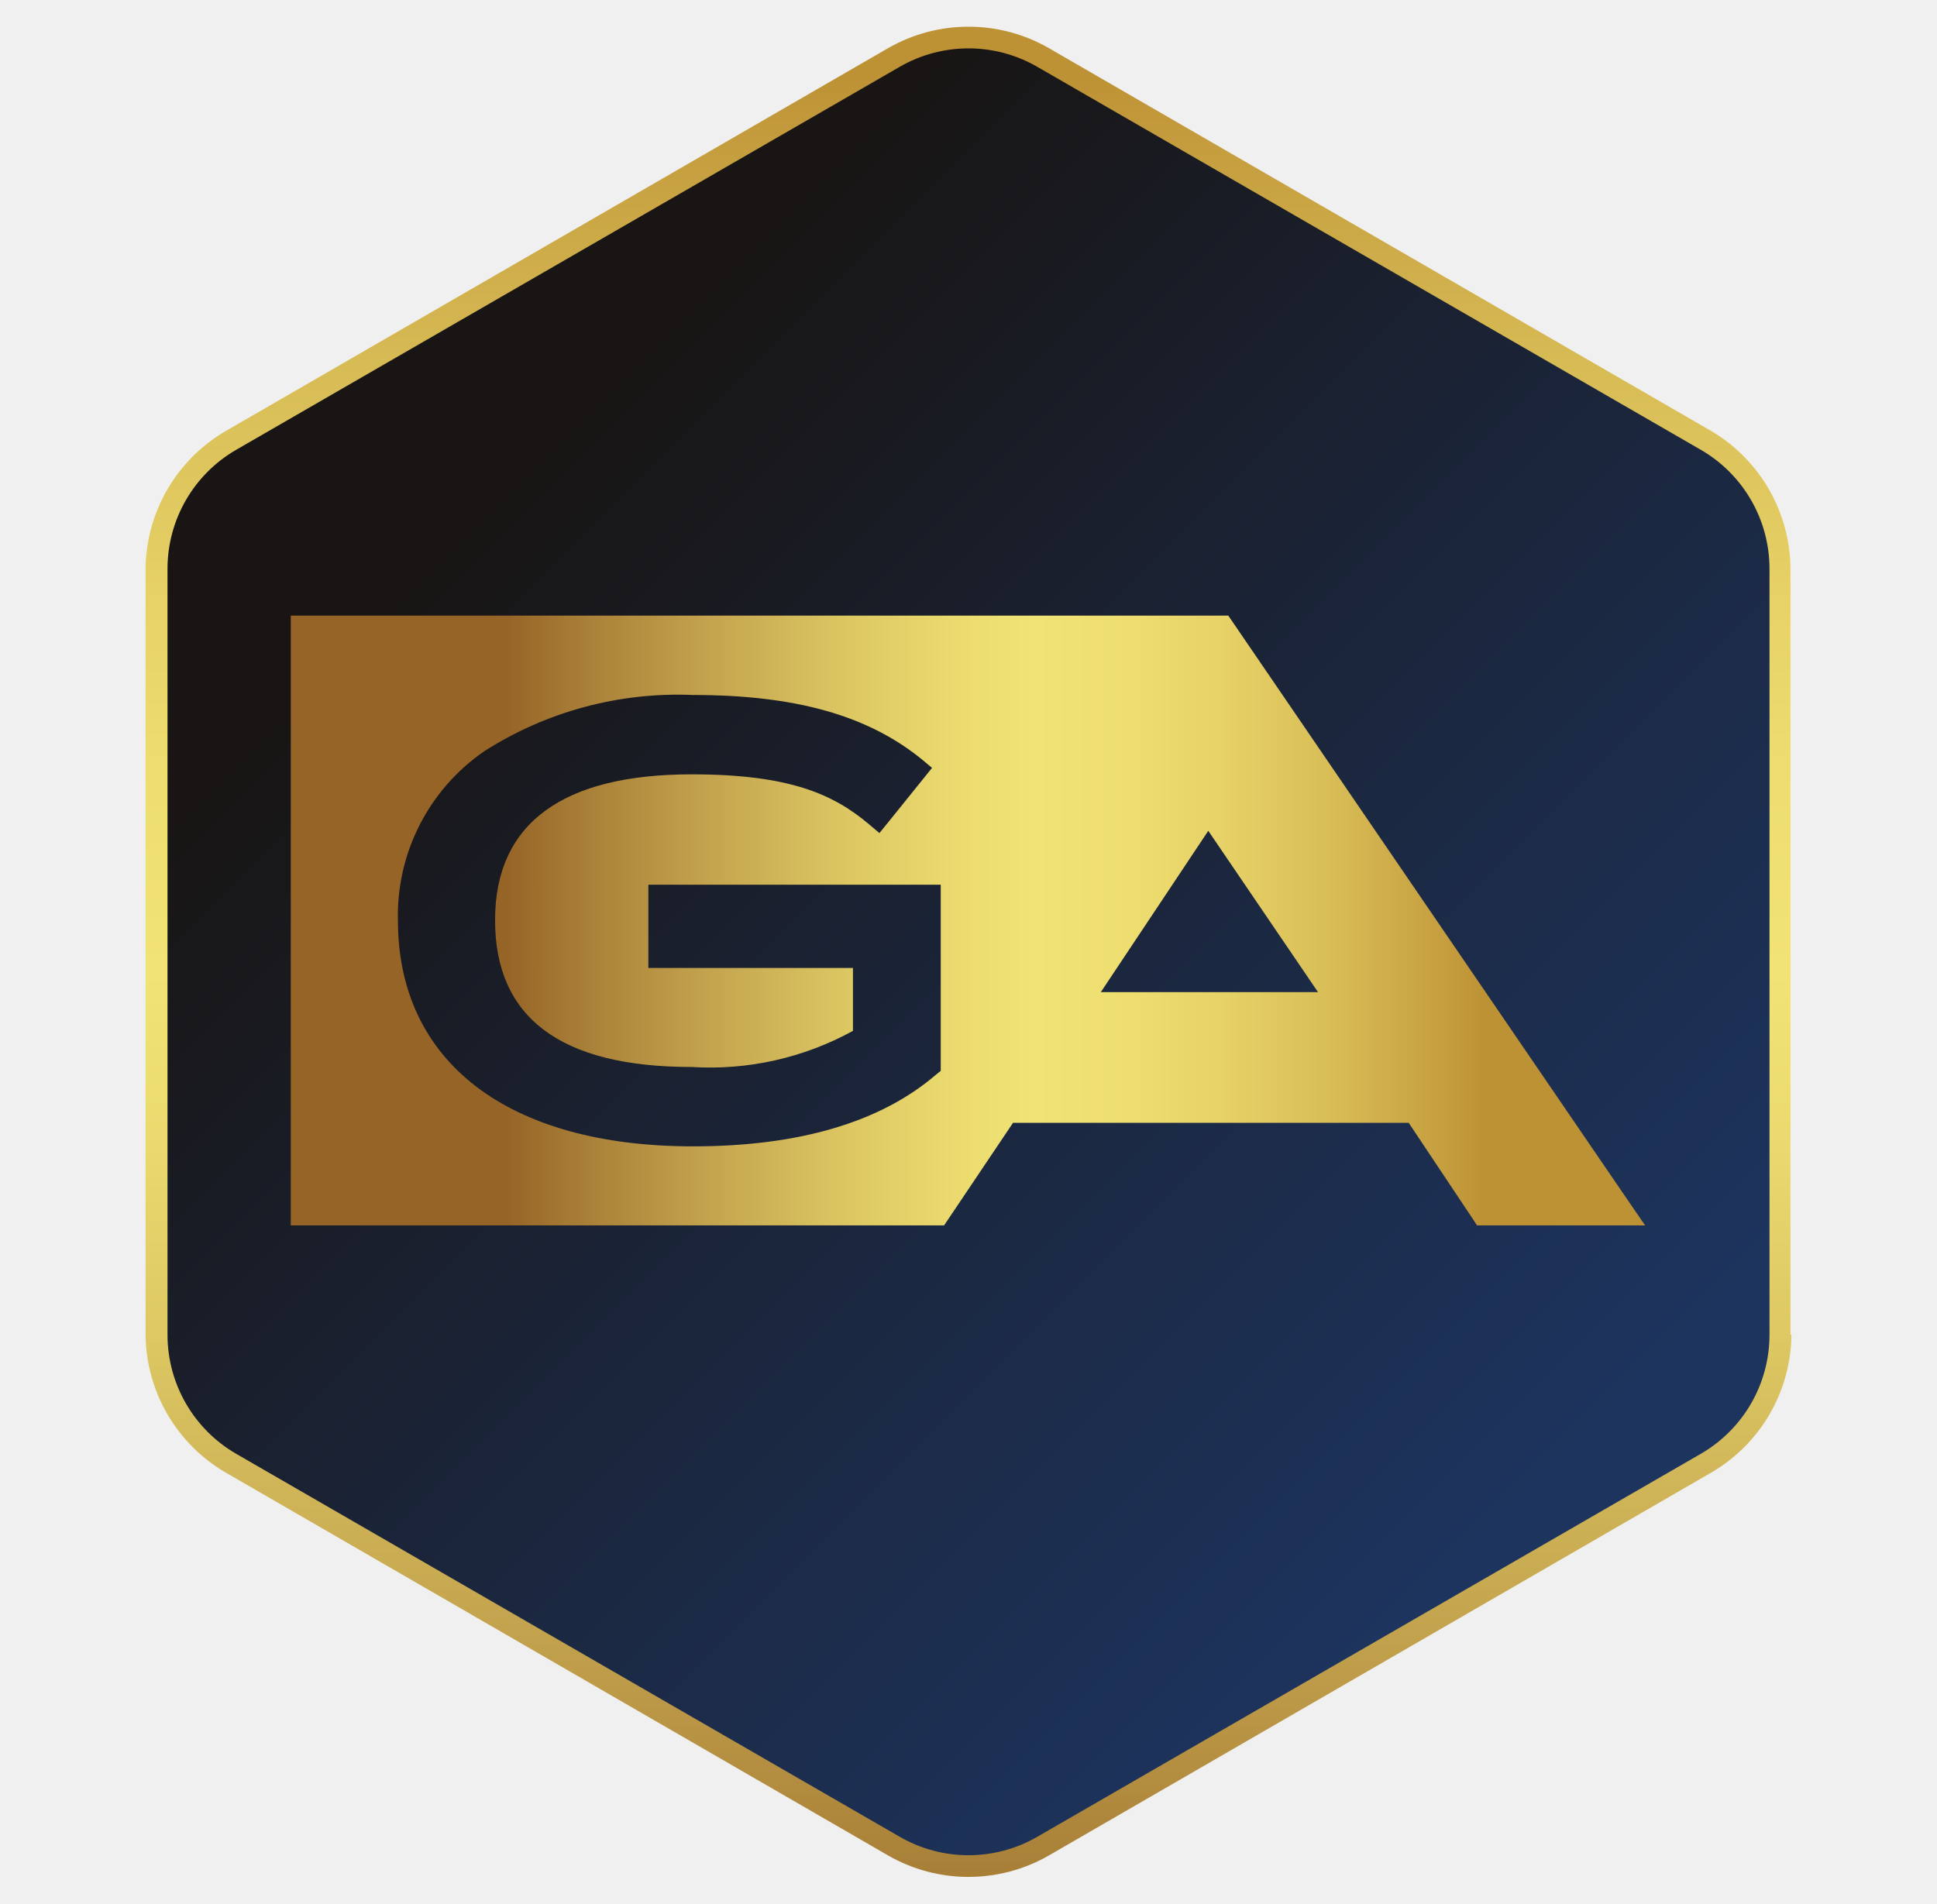
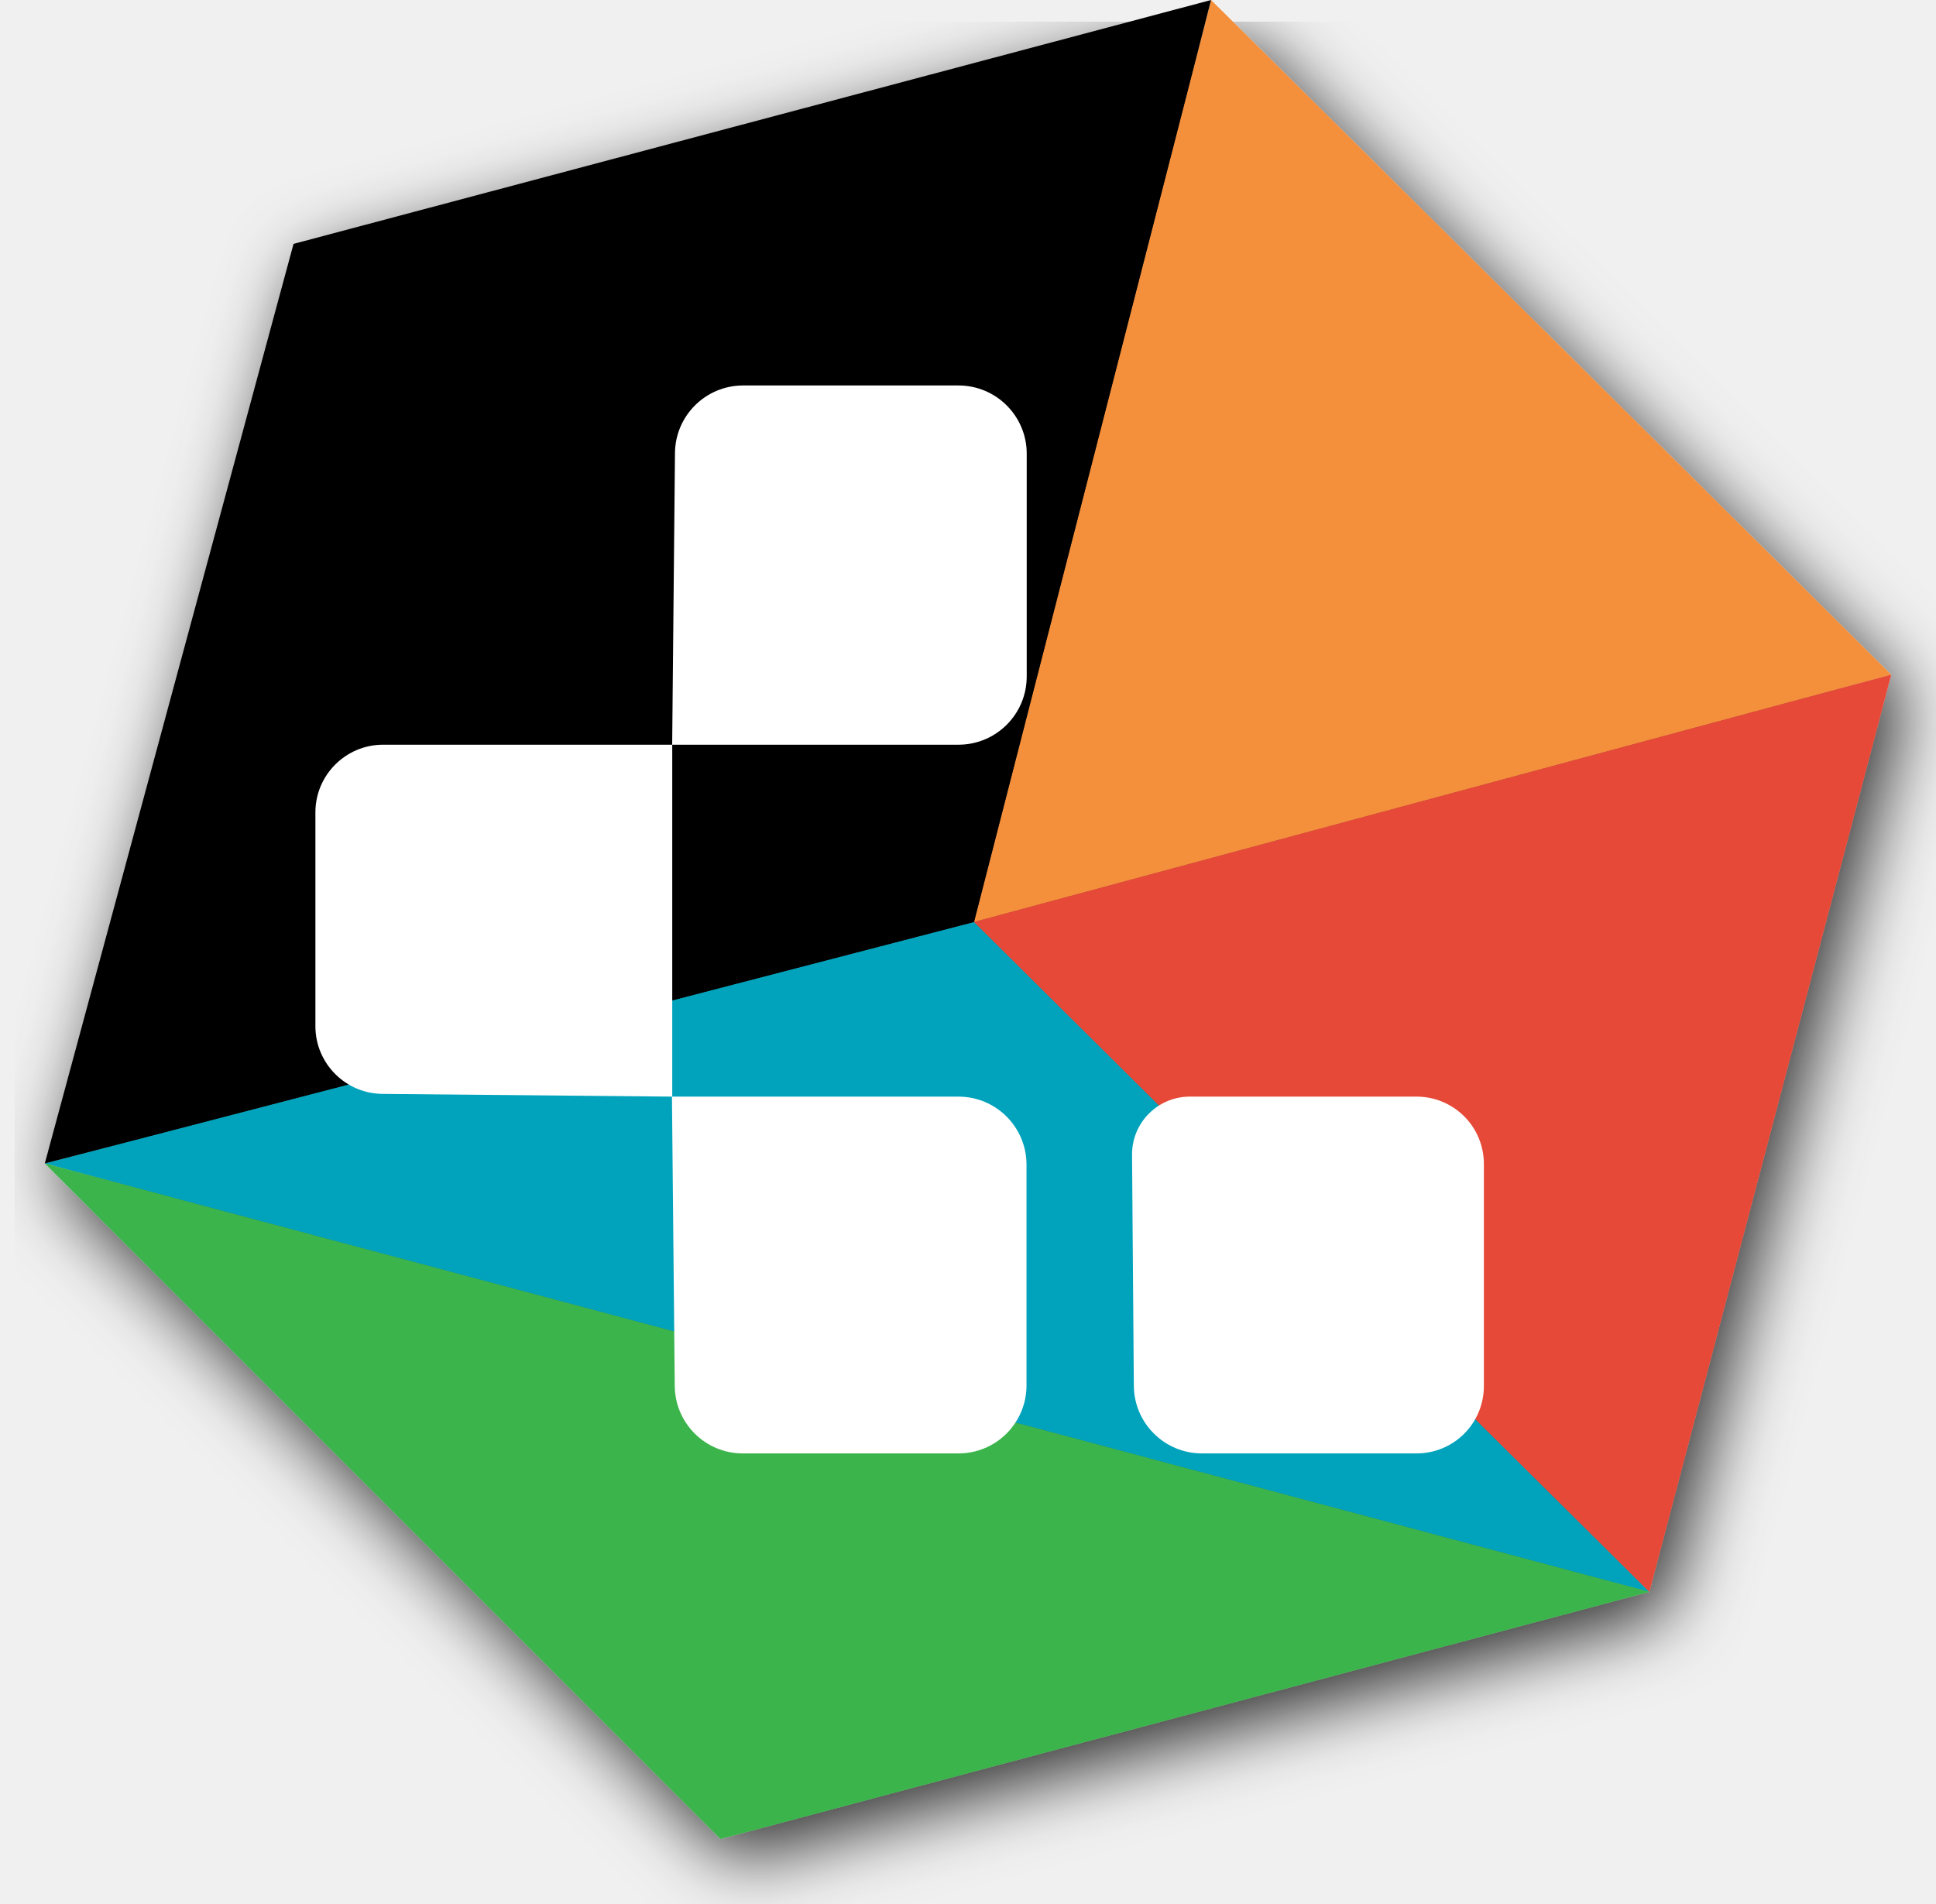
- <svg xmlns="http://www.w3.org/2000/svg" xmlns:xlink="http://www.w3.org/1999/xlink" id="Layer_1" data-name="Layer 1" width="21.17mm" height="20.81mm" viewBox="0 0 60 59">
-   <defs>
-     <style>.cls-1{fill:none;}.cls-2{clip-path:url(#clip-path);}.cls-3{clip-path:url(#clip-path-2);}.cls-4{fill:url(#linear-gradient);}.cls-5{fill:url(#linear-gradient-2);}.cls-6{clip-path:url(#clip-path-4);}.cls-7{fill:url(#linear-gradient-3);}</style>
-     <clipPath id="clip-path">
-       <rect class="cls-1" x="3.93" y="0.28" width="52.14" height="58.44" />
-     </clipPath>
-     <clipPath id="clip-path-2">
-       <path class="cls-1" d="M27.7,1.78,7.14,13.65a4.6,4.6,0,0,0-2.3,4V41.37a4.6,4.6,0,0,0,2.3,4L27.7,57.22a4.56,4.56,0,0,0,4.6,0L52.86,45.35a4.6,4.6,0,0,0,2.3-4V17.63a4.6,4.6,0,0,0-2.3-4L32.3,1.78a4.58,4.58,0,0,0-4.6,0" />
-     </clipPath>
-     <linearGradient id="linear-gradient" x1="0.61" y1="59.65" x2="0.65" y2="59.65" gradientTransform="matrix(0, -1342.19, -1342.19, 0, 80086.83, 878.04)" gradientUnits="userSpaceOnUse">
-       <stop offset="0" stop-color="#1d345e" />
-       <stop offset="0.45" stop-color="#1b273f" />
-       <stop offset="1" stop-color="#181514" />
-     </linearGradient>
-     <linearGradient id="linear-gradient-2" x1="-0.01" y1="59.43" x2="0.03" y2="59.43" gradientTransform="matrix(0, -1359.19, -1359.19, 0, 80809.47, 46.69)" gradientUnits="userSpaceOnUse">
-       <stop offset="0" stop-color="#966427" />
-       <stop offset="0.04" stop-color="#966427" />
-       <stop offset="0.1" stop-color="#a57a34" />
-       <stop offset="0.25" stop-color="#c6a750" />
-       <stop offset="0.38" stop-color="#ddc863" />
-       <stop offset="0.49" stop-color="#ecdc70" />
-       <stop offset="0.56" stop-color="#f1e374" />
-       <stop offset="0.65" stop-color="#eede70" />
-       <stop offset="0.75" stop-color="#e6d166" />
-       <stop offset="0.86" stop-color="#d7bb55" />
-       <stop offset="0.97" stop-color="#c49c3d" />
-       <stop offset="1" stop-color="#bd9235" />
-     </linearGradient>
-     <clipPath id="clip-path-4">
-       <path class="cls-1" d="M37.43,25.75l3.4,5H34.1ZM12.32,28.56A6.19,6.19,0,0,1,15,23.28a11.14,11.14,0,0,1,6.46-1.74c3.17,0,5.42.63,7.1,2l.31.26-.25.31L27.5,25.5l-.26.32-.32-.27c-1.1-.93-2.46-1.55-5.5-1.55-4,0-6.09,1.52-6.09,4.52s2,4.55,6.09,4.55a9.19,9.19,0,0,0,5-1.12V30H20.08V27.42h9.06v5.77l-.15.12c-1.71,1.47-4.24,2.22-7.53,2.22-5.72,0-9.14-2.61-9.14-7M9,19.08V38H29.23l2.15-3.2H43.64l2,3,.15.23H51l-.57-.83L38.05,19.08Z" />
-     </clipPath>
-     <linearGradient id="linear-gradient-3" x1="-0.11" y1="58.31" x2="-0.07" y2="58.31" gradientTransform="matrix(994.98, 0, 0, -994.98, 119.78, 58047.8)" xlink:href="#linear-gradient-2" />
-   </defs>
-   <g class="cls-2">
-     <g class="cls-3">
-       <rect class="cls-4" x="-7.21" y="-6.41" width="74.43" height="72.02" transform="translate(-10.64 40.78) rotate(-60)" />
-     </g>
-     <g class="cls-2">
-       <path class="cls-5" d="M55.16,41.37h-.34V17.63a4.26,4.26,0,0,0-2.13-3.69L32.13,2.07a4.26,4.26,0,0,0-4.26,0L7.31,13.94a4.26,4.26,0,0,0-2.13,3.69V41.37a4.26,4.26,0,0,0,2.13,3.69L27.87,56.93a4.26,4.26,0,0,0,4.26,0L52.69,45.06a4.26,4.26,0,0,0,2.13-3.69h.68A5,5,0,0,1,53,45.65L32.47,57.52a5,5,0,0,1-4.94,0L7,45.65A5,5,0,0,1,4.5,41.37V17.63A5,5,0,0,1,7,13.35L27.53,1.48a5,5,0,0,1,4.94,0L53,13.35a5,5,0,0,1,2.47,4.28V41.37Z" />
-     </g>
-     <g class="cls-6">
-       <rect class="cls-7" x="8.99" y="19.08" width="42.02" height="18.9" />
-     </g>
+ <svg xmlns="http://www.w3.org/2000/svg" width="60" height="59" viewBox="0 0 257.52 265.52" shape-rendering="geometricPrecision" fill="none">
+   <filter id="dropshadow" height="130%">
+     <feGaussianBlur in="SourceAlpha" stdDeviation="5" />
+     <feOffset dx="2" dy="3" result="offsetblur" />
+     <feComponentTransfer>
+       <feFuncA type="linear" slope="0.8" />
+     </feComponentTransfer>
+     <feMerge>
+       <feMergeNode />
+       <feMergeNode in="SourceGraphic" />
+     </feMerge>
+   </filter>
+   <g style="filter:url(#dropshadow)">
+     <polygon shape-rendering="geometricPrecision" class="cls-1" fill="#f48f3b" points="162.66 0 257.52 94.12 129.6 128.61 162.66 0" />
+     <polygon shape-rendering="geometricPrecision" class="cls-2" fill="#01a3bb" points="0 162.29 129.6 128.61 223.79 222.05 0 162.29" />
+     <polygon shape-rendering="geometricPrecision" class="cls-3" fill="#3bb54c" points="94.24 256.52 223.79 222.05 0 162.29 94.24 256.52" />
+     <polygon shape-rendering="geometricPrecision" class="cls-4" fill="#e74a39" points="257.52 94.12 129.6 128.61 223.79 222.05 257.52 94.12" />
+     <polygon shape-rendering="geometricPrecision" class="cls-5" fill="#000100" points="34.69 34.02 162.66 0 129.6 128.61 0 162.29 34.69 34.02" />
+     <path class="cls-6" fill="#ffffff" d="M131.19,57.25a9.52,9.52,0,0,1,9.45,9.48V97.89a9.52,9.52,0,0,1-9.45,9.47h-40l.39-40.63A9.51,9.51,0,0,1,101,57.25" transform="translate(-3.69 -3.48)" />
+     <path class="cls-6" fill="#ffffff" d="M131.19,206.22H101a9.49,9.49,0,0,1-9.45-9.42l-.39-40.35h40a9.49,9.49,0,0,1,9.45,9.42V196.8a9.49,9.49,0,0,1-9.45,9.42" transform="translate(-3.69 -3.48)" />
+     <path class="cls-6" fill="#ffffff" d="M195,206.22H165.12a9.5,9.5,0,0,1-9.54-9.42l-.25-32.23a8.06,8.06,0,0,1,8-8.12H195a9.38,9.38,0,0,1,9.4,9.42V196.8a9.38,9.38,0,0,1-9.4,9.42" transform="translate(-3.69 -3.48)" />
+     <path class="cls-6" fill="#ffffff" d="M41.43,116.74a9.45,9.45,0,0,1,9.42-9.38H91.2v49.09l-40.35-.38a9.45,9.45,0,0,1-9.42-9.38" transform="translate(-3.69 -3.48)" />
  </g>
</svg>
